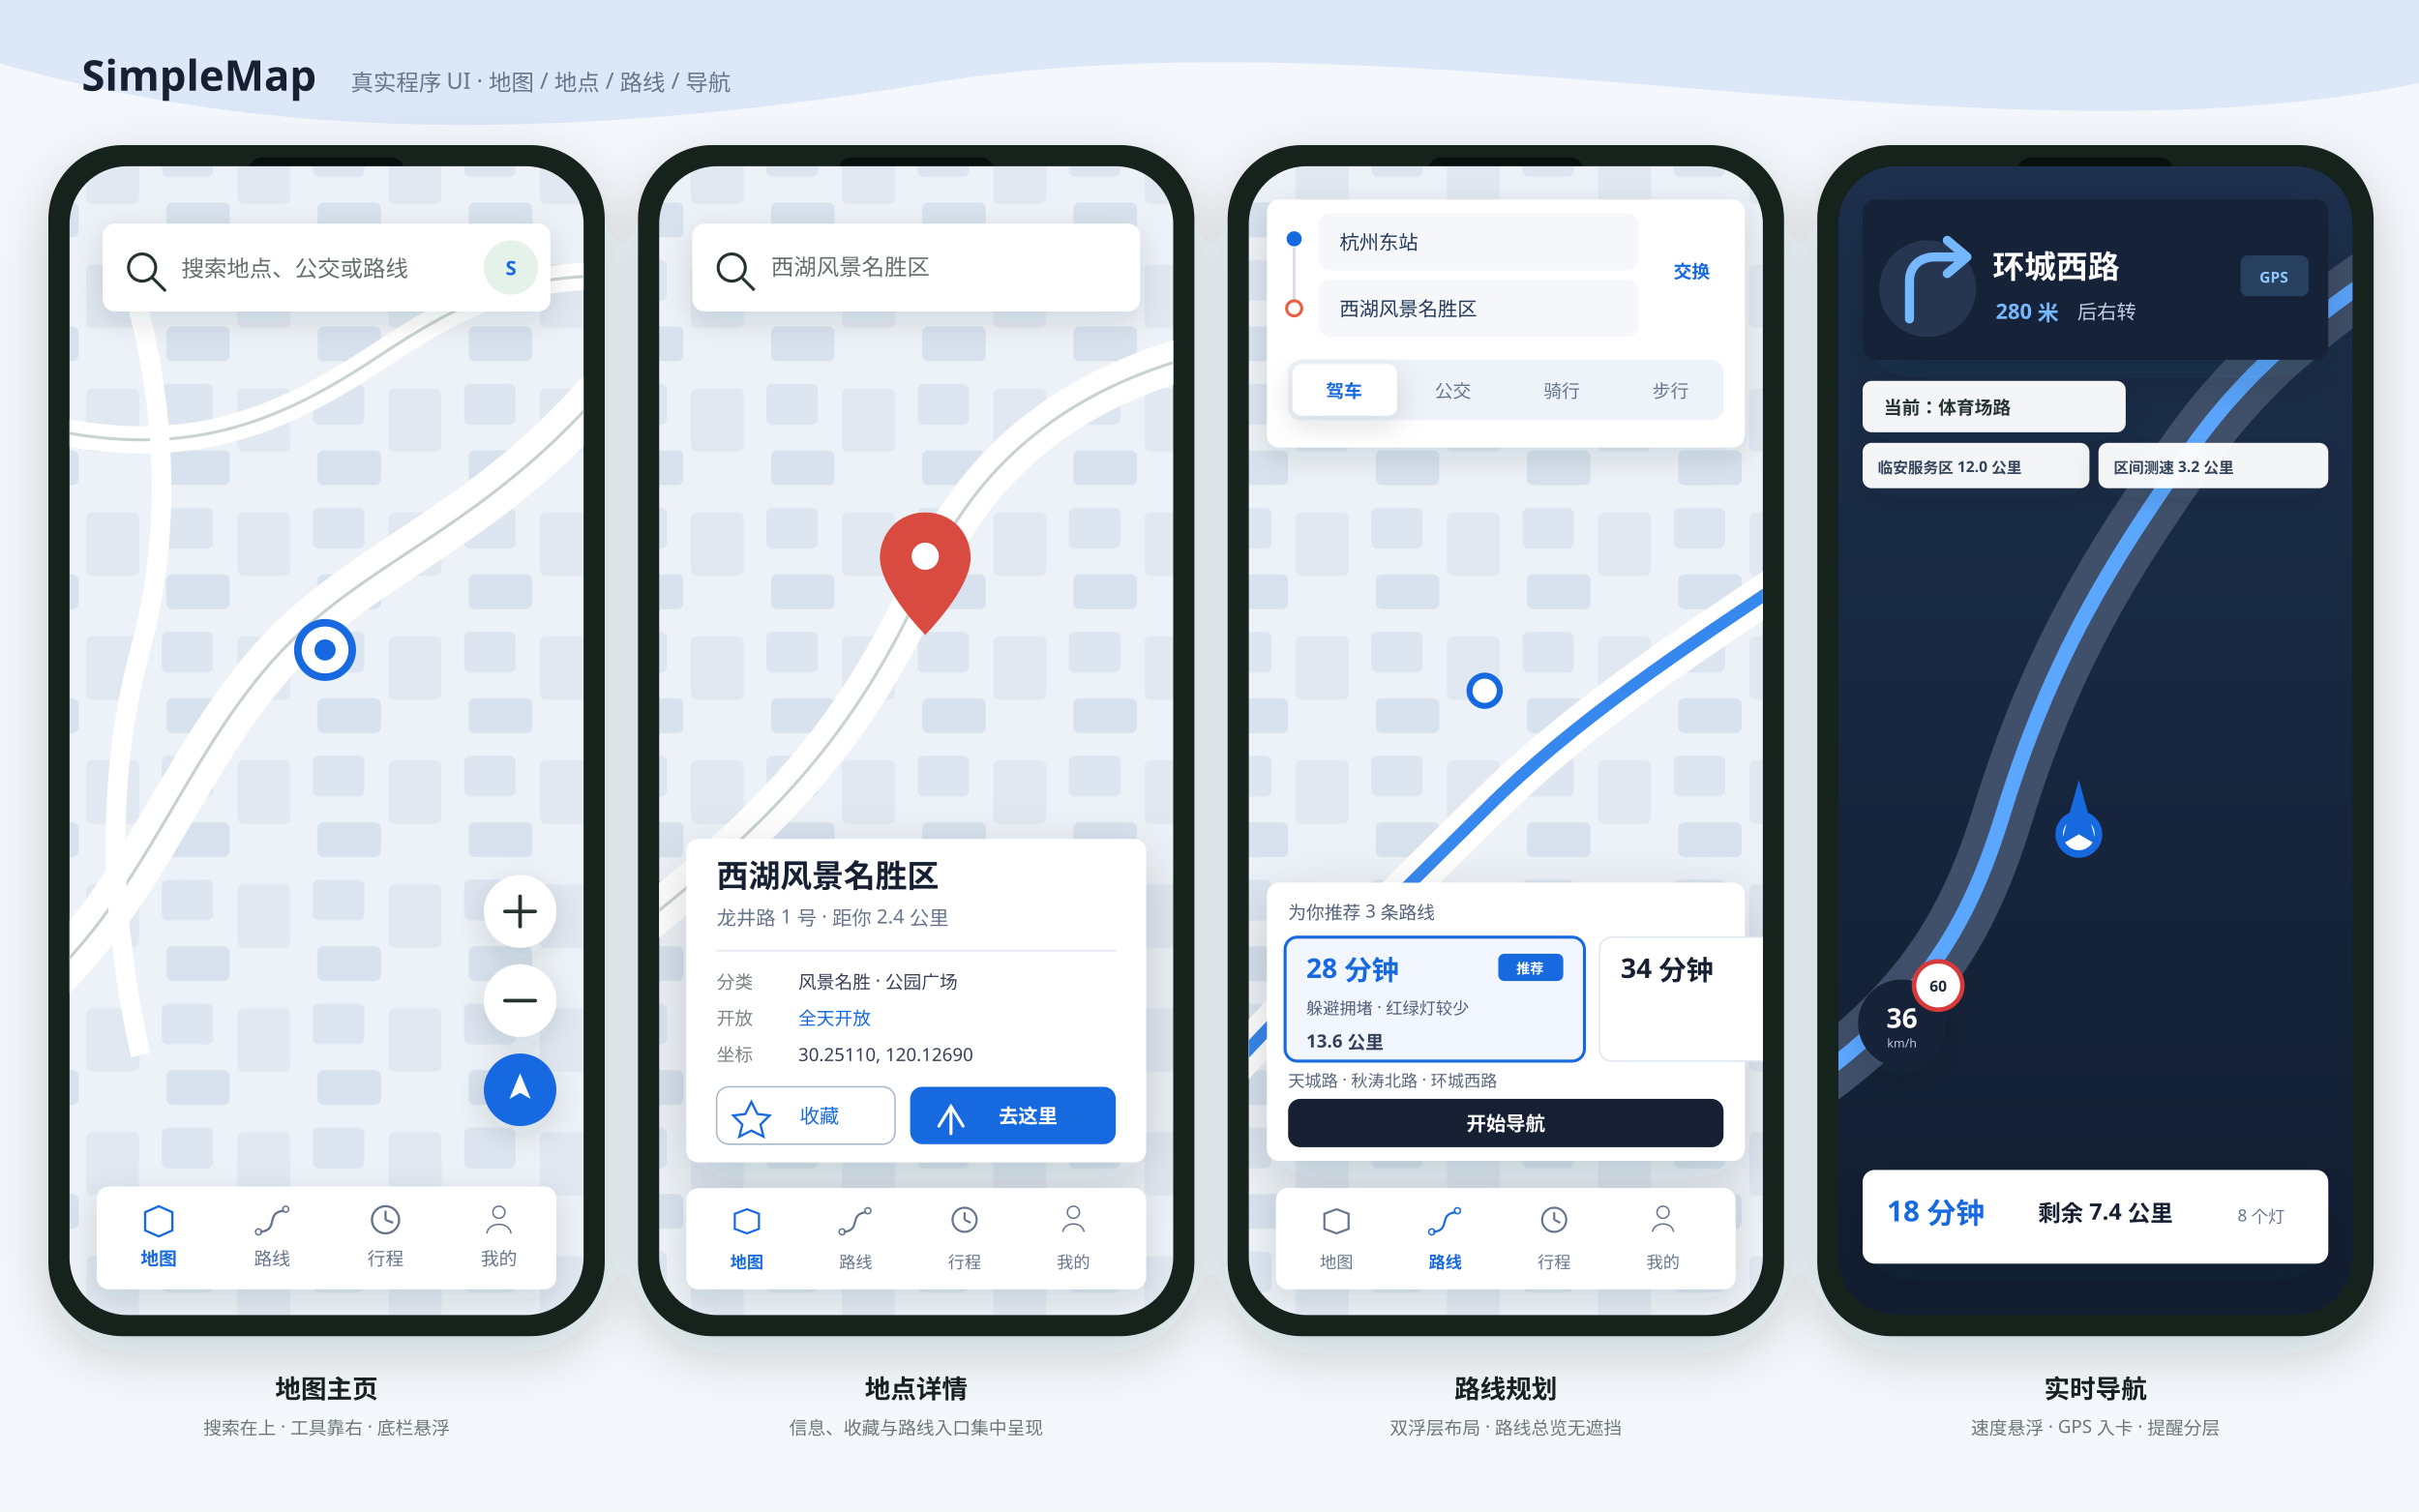
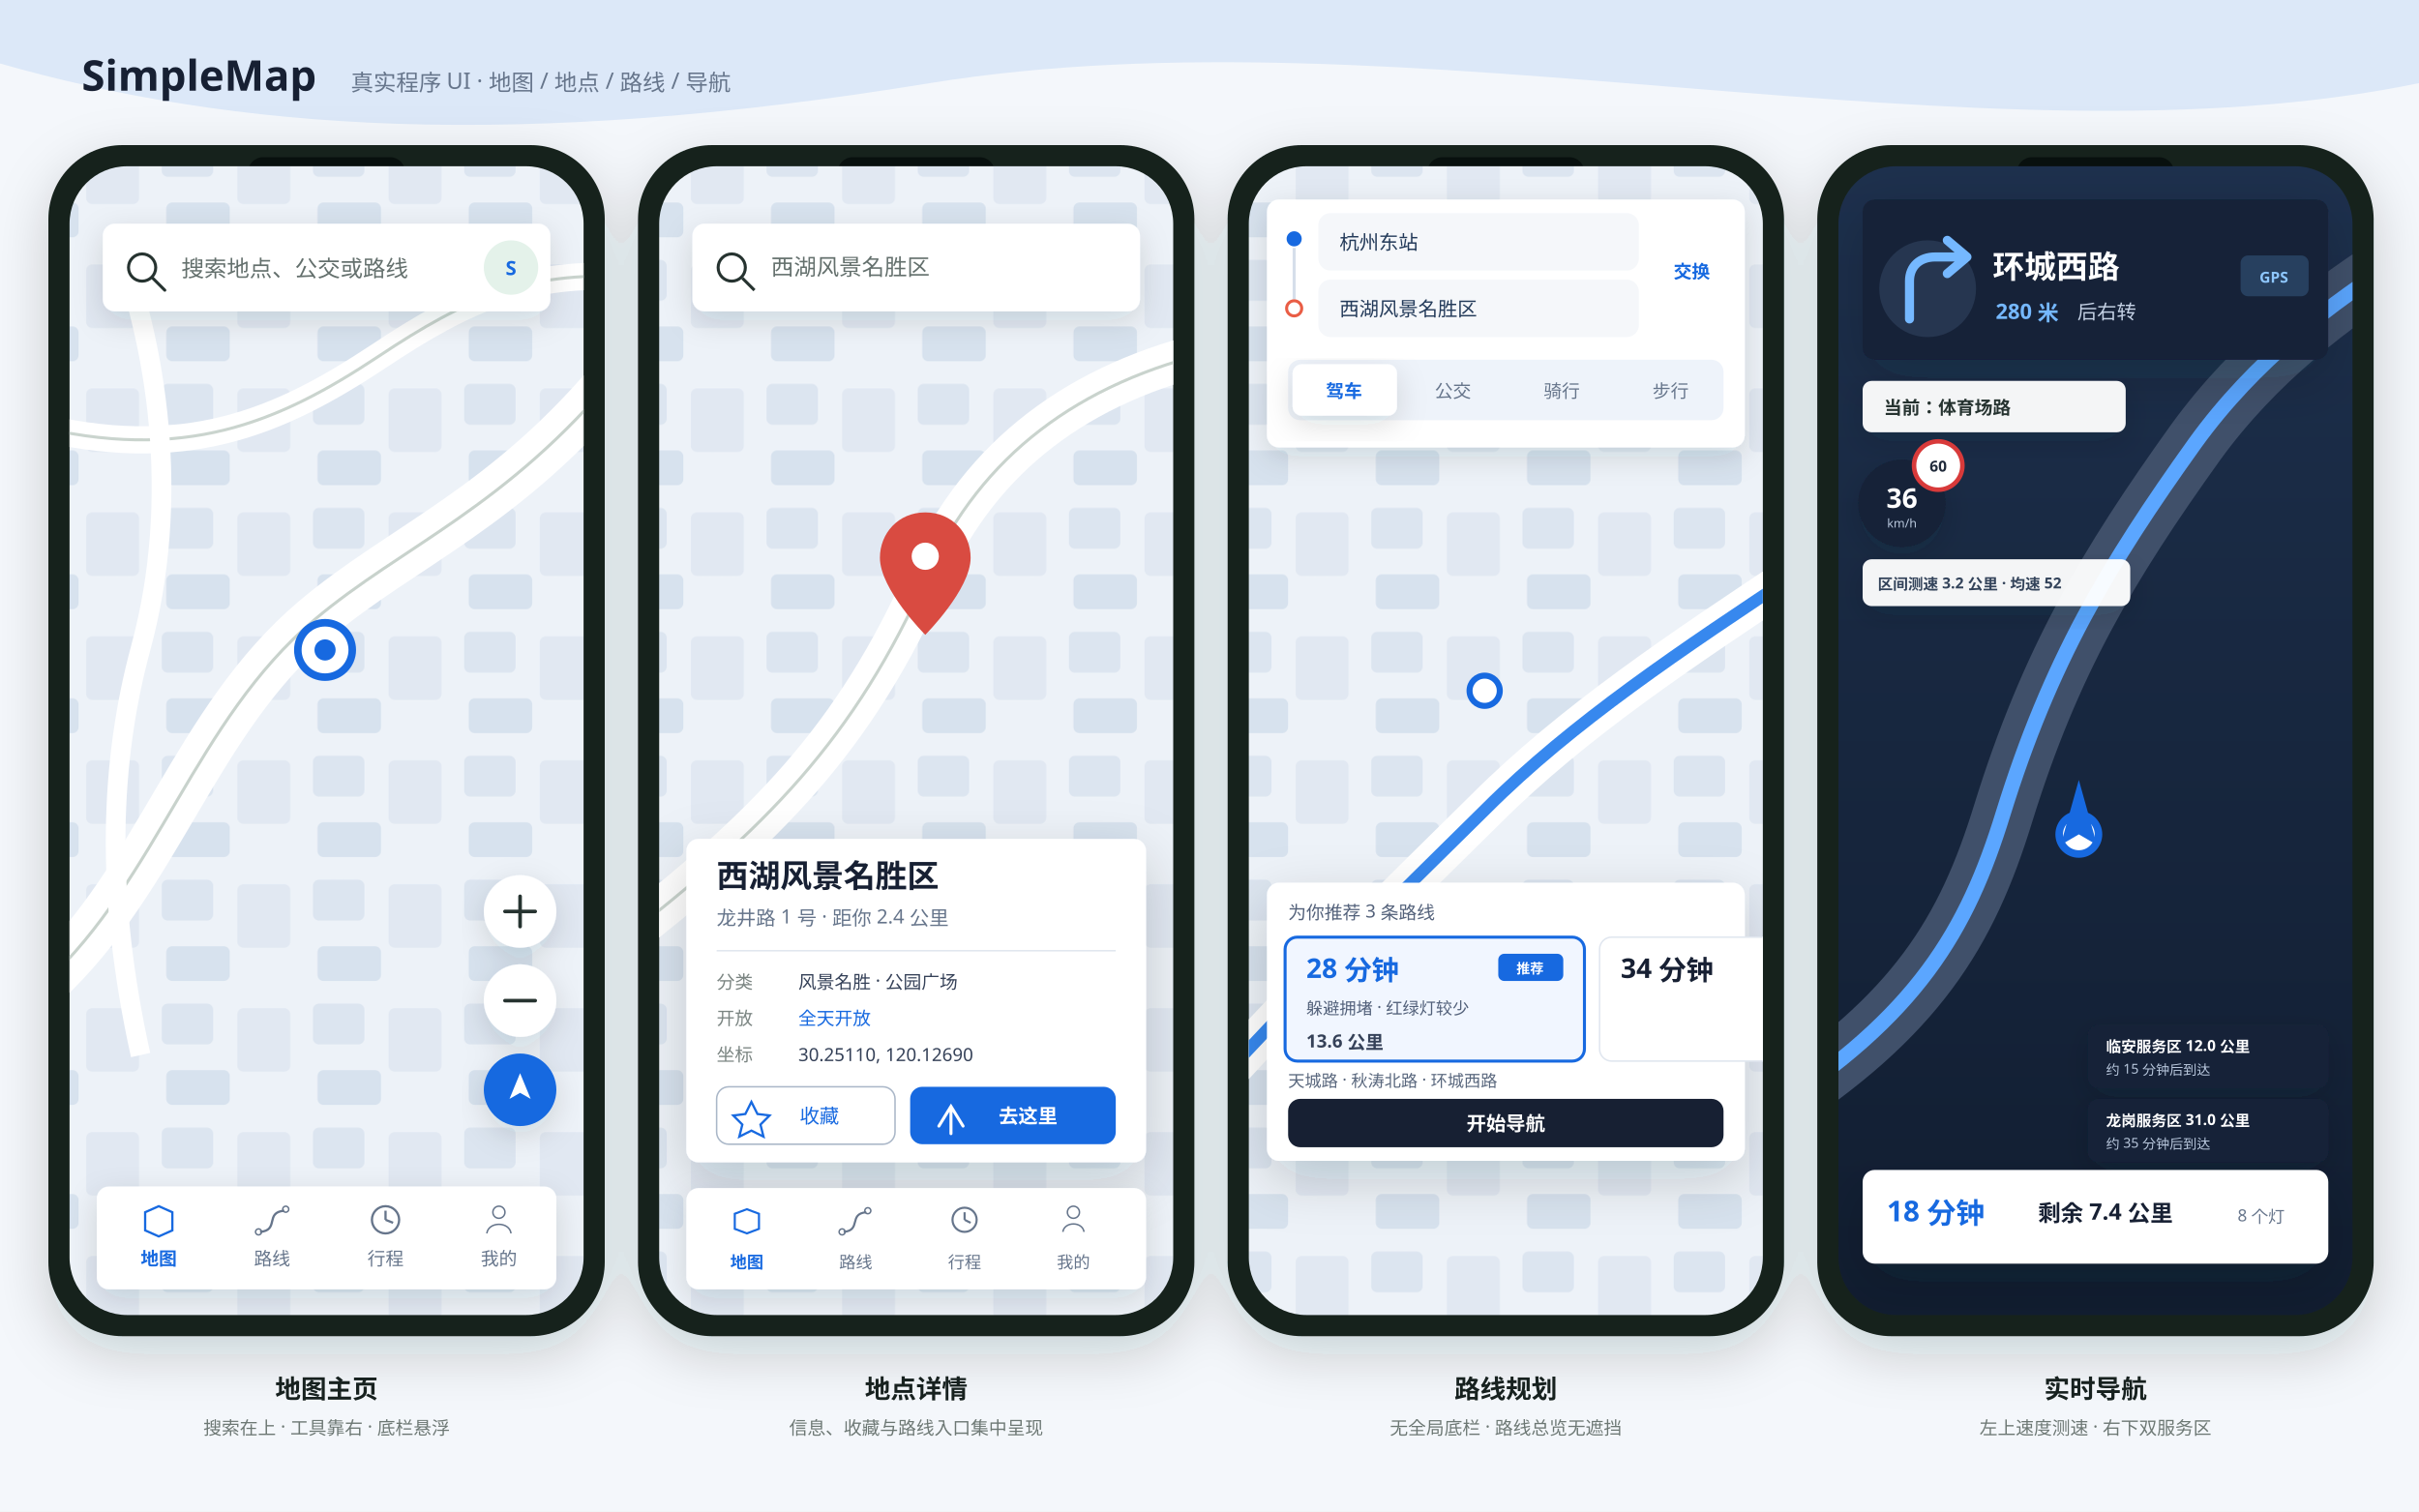
<svg xmlns="http://www.w3.org/2000/svg" width="1600" height="1000" viewBox="0 0 1600 1000">
  <defs>
    <filter id="shadow" x="-30%" y="-30%" width="160%" height="180%">
      <feDropShadow dx="0" dy="12" stdDeviation="18" flood-color="#18312b" flood-opacity=".18" />
    </filter>
    <filter id="soft" x="-30%" y="-30%" width="160%" height="180%">
      <feDropShadow dx="0" dy="6" stdDeviation="10" flood-color="#18312b" flood-opacity=".14" />
    </filter>
    <clipPath id="p1">
      <rect x="46" y="110" width="340" height="760" rx="38" />
    </clipPath>
    <clipPath id="p2">
      <rect x="436" y="110" width="340" height="760" rx="38" />
    </clipPath>
    <clipPath id="p3">
      <rect x="826" y="110" width="340" height="760" rx="38" />
    </clipPath>
    <clipPath id="p4">
      <rect x="1216" y="110" width="340" height="760" rx="38" />
    </clipPath>
    <pattern id="blocks" width="100" height="82" patternUnits="userSpaceOnUse">
      <rect width="100" height="82" fill="#edf2f8" />
      <rect x="7" y="8" width="34" height="27" rx="4" fill="#dce5f0" />
      <rect x="57" y="11" width="35" height="42" rx="4" fill="#e1e8f2" />
      <rect x="10" y="52" width="42" height="23" rx="4" fill="#d7e2ee" />
    </pattern>
    <linearGradient id="nav" x1="0" y1="0" x2="0" y2="1">
      <stop offset="0" stop-color="#1d304d" />
      <stop offset="1" stop-color="#111d30" />
    </linearGradient>
  </defs>
  <rect width="1600" height="1000" fill="#f4f7fb" />
  <path d="M0 0H1600V55C1310 115 930 4 615 55C340 100 154 86 0 42Z" fill="#dce8f8" />
  <text x="54" y="60" font-family="sans-serif" font-size="28" font-weight="700" fill="#172033">SimpleMap</text>
  <text x="232" y="60" font-family="sans-serif" font-size="15" fill="#66758b">真实程序 UI · 地图 / 地点 / 路线 / 导航</text>
  <g fill="#13211e" filter="url(#shadow)">
    <rect x="32" y="96" width="368" height="788" rx="49" />
    <rect x="422" y="96" width="368" height="788" rx="49" />
    <rect x="812" y="96" width="368" height="788" rx="49" />
    <rect x="1202" y="96" width="368" height="788" rx="49" />
  </g>
  <g fill="#08100e">
    <rect x="164" y="104" width="104" height="20" rx="10" />
    <rect x="554" y="104" width="104" height="20" rx="10" />
    <rect x="944" y="104" width="104" height="20" rx="10" />
    <rect x="1334" y="104" width="104" height="20" rx="10" />
  </g>
  <g clip-path="url(#p1)">
    <rect x="46" y="110" width="340" height="760" fill="url(#blocks)" />
    <path d="M30 650C105 580 129 477 208 410C266 361 335 336 409 246" fill="none" stroke="#fff" stroke-width="32" />
    <path d="M30 650C105 580 129 477 208 410C266 361 335 336 409 246" fill="none" stroke="#c8d2cc" stroke-width="2" />
    <path d="M20 281C122 307 185 279 250 236C310 196 349 180 415 183" fill="none" stroke="#fff" stroke-width="18" />
    <path d="M20 281C122 307 185 279 250 236C310 196 349 180 415 183" fill="none" stroke="#cad4ce" stroke-width="2" />
    <path d="M75 153C104 227 120 330 93 429C73 503 69 590 93 698" fill="none" stroke="#fff" stroke-width="13" />
    <rect x="68" y="148" width="296" height="58" rx="8" fill="#fff" filter="url(#soft)" />
    <circle cx="94" cy="177" r="9" fill="none" stroke="#263330" stroke-width="2" />
    <path d="M101 184l8 8" stroke="#263330" stroke-width="2" stroke-linecap="round" />
    <text x="120" y="183" font-family="sans-serif" font-size="15" fill="#64706d">搜索地点、公交或路线</text>
    <circle cx="338" cy="177" r="18" fill="#e4f2ea" />
    <text x="338" y="182" text-anchor="middle" font-family="sans-serif" font-size="13" font-weight="700" fill="#1769e0">S</text>
    <circle cx="215" cy="430" r="18" fill="#fff" stroke="#1769e0" stroke-width="5" />
    <circle cx="215" cy="430" r="7" fill="#1769e0" />
    <g filter="url(#soft)">
      <circle cx="344" cy="603" r="24" fill="#fff" />
      <circle cx="344" cy="662" r="24" fill="#fff" />
      <circle cx="344" cy="721" r="24" fill="#1769e0" />
    </g>
    <path d="M334 603h20M344 593v20" stroke="#263330" stroke-width="2.4" stroke-linecap="round" />
    <path d="M334 662h20" stroke="#263330" stroke-width="2.4" stroke-linecap="round" />
    <path d="M344 710l7 17-7-4-7 4z" fill="#fff" />
    <rect x="64" y="785" width="304" height="68" rx="8" fill="#fff" filter="url(#soft)" />
    <g font-family="sans-serif" font-size="12" text-anchor="middle">
      <path d="M96 802l9-4 9 4v12l-9 4-9-4z" fill="none" stroke="#1769e0" stroke-width="1.5" />
      <text x="105" y="837" fill="#1769e0" font-weight="700">地图</text>
      <path d="M172 815c13-1 3-13 16-14" fill="none" stroke="#66758b" stroke-width="1.5" />
      <circle cx="171" cy="815" r="2" fill="none" stroke="#66758b" />
      <circle cx="189" cy="800" r="2" fill="none" stroke="#66758b" />
      <text x="180" y="837" fill="#66758b">路线</text>
      <circle cx="255" cy="807" r="9" fill="none" stroke="#66758b" stroke-width="1.5" />
      <path d="M255 807v-6m0 6l5 2" stroke="#66758b" stroke-width="1.5" />
      <text x="255" y="837" fill="#66758b">行程</text>
      <circle cx="330" cy="802" r="4" fill="none" stroke="#66758b" />
      <path d="M322 816c1-8 15-8 16 0" fill="none" stroke="#66758b" />
      <text x="330" y="837" fill="#66758b">我的</text>
    </g>
  </g>
  <g clip-path="url(#p2)">
    <rect x="436" y="110" width="340" height="760" fill="url(#blocks)" />
    <path d="M410 623C506 548 565 490 614 379C649 302 713 253 805 232" fill="none" stroke="#fff" stroke-width="28" />
    <path d="M410 623C506 548 565 490 614 379C649 302 713 253 805 232" fill="none" stroke="#c9d3cd" stroke-width="2" />
    <rect x="458" y="148" width="296" height="58" rx="8" fill="#fff" filter="url(#soft)" />
    <circle cx="484" cy="177" r="9" fill="none" stroke="#263330" stroke-width="2" />
    <path d="M491 184l8 8" stroke="#263330" stroke-width="2" />
    <text x="510" y="182" font-family="sans-serif" font-size="15" fill="#64706d">西湖风景名胜区</text>
    <path d="M612 339c-18 0-30 14-30 30 0 21 30 51 30 51s30-30 30-51c0-16-12-30-30-30z" fill="#d94b41" />
    <circle cx="612" cy="368" r="9" fill="#fff" />
    <rect x="454" y="555" width="304" height="214" rx="8" fill="#fff" filter="url(#shadow)" />
    <text x="474" y="587" font-family="sans-serif" font-size="21" font-weight="700" fill="#172033">西湖风景名胜区</text>
    <text x="474" y="612" font-family="sans-serif" font-size="13" fill="#66758b">龙井路 1 号 · 距你 2.4 公里</text>
    <line x1="474" y1="629" x2="738" y2="629" stroke="#e1e7ef" />
    <g font-family="sans-serif" font-size="12">
      <text x="474" y="654" fill="#7b8582">分类</text>
      <text x="528" y="654" fill="#354158">风景名胜 · 公园广场</text>
      <text x="474" y="678" fill="#7b8582">开放</text>
      <text x="528" y="678" fill="#1769e0">全天开放</text>
      <text x="474" y="702" fill="#7b8582">坐标</text>
      <text x="528" y="702" fill="#354158">30.25110, 120.12690</text>
    </g>
    <rect x="474" y="719" width="118" height="38" rx="8" fill="#fff" stroke="#aab7c8" />
    <path d="M493 737l4-8 4 8 8 1-6 6 2 8-8-4-8 4 2-8-6-6z" fill="none" stroke="#1769e0" stroke-width="1.5" />
    <text x="542" y="743" text-anchor="middle" font-family="sans-serif" font-size="13" fill="#1769e0">收藏</text>
    <rect x="602" y="719" width="136" height="38" rx="8" fill="#1769e0" />
    <path d="M621 745l8-13 8 13M629 732v18" fill="none" stroke="#fff" stroke-width="2" stroke-linecap="round" />
    <text x="680" y="743" text-anchor="middle" font-family="sans-serif" font-size="13" font-weight="700" fill="#fff">去这里</text>
    <rect x="454" y="786" width="304" height="67" rx="8" fill="#fff" filter="url(#soft)" />
    <g font-family="sans-serif" font-size="11" text-anchor="middle" fill="#66758b">
      <path d="M486 803l8-3 8 3v10l-8 3-8-3z" fill="none" stroke="#1769e0" stroke-width="1.4" />
      <text x="494" y="839" fill="#1769e0" font-weight="700">地图</text>
      <path d="M558 815c12-1 3-12 15-13" fill="none" stroke="#66758b" stroke-width="1.4" />
      <circle cx="557" cy="815" r="2" fill="none" stroke="#66758b" />
      <circle cx="574" cy="801" r="2" fill="none" stroke="#66758b" />
      <text x="566" y="839">路线</text>
      <circle cx="638" cy="807" r="8" fill="none" stroke="#66758b" stroke-width="1.4" />
      <path d="M638 807v-5m0 5l4 2" stroke="#66758b" stroke-width="1.4" />
      <text x="638" y="839">行程</text>
      <circle cx="710" cy="802" r="4" fill="none" stroke="#66758b" />
      <path d="M703 815c1-7 13-7 14 0" fill="none" stroke="#66758b" />
      <text x="710" y="839">我的</text>
    </g>
  </g>
  <g clip-path="url(#p3)">
    <rect x="826" y="110" width="340" height="760" fill="url(#blocks)" />
    <path d="M802 720C866 650 915 602 983 535C1040 478 1112 430 1192 377" fill="none" stroke="#fff" stroke-width="27" stroke-linecap="round" />
    <path d="M802 720C866 650 915 602 983 535C1040 478 1112 430 1192 377" fill="none" stroke="#3788ee" stroke-width="8" stroke-linecap="round" />
    <rect x="838" y="132" width="316" height="164" rx="8" fill="#fff" filter="url(#soft)" />
    <circle cx="856" cy="158" r="5" fill="#1769e0" />
    <line x1="856" y1="164" x2="856" y2="198" stroke="#d6deea" stroke-width="2" />
    <circle cx="856" cy="204" r="5" fill="#fff" stroke="#e95d45" stroke-width="2" />
    <rect x="872" y="141" width="212" height="38" rx="8" fill="#f5f7fa" />
    <text x="886" y="165" font-family="sans-serif" font-size="13" fill="#243b5a">杭州东站</text>
    <rect x="872" y="185" width="212" height="38" rx="8" fill="#f5f7fa" />
    <text x="886" y="209" font-family="sans-serif" font-size="13" fill="#243b5a">西湖风景名胜区</text>
    <text x="1119" y="184" text-anchor="middle" font-family="sans-serif" font-size="12" font-weight="700" fill="#1769e0">交换</text>
    <rect x="852" y="238" width="288" height="40" rx="8" fill="#eef3fa" />
    <rect x="855" y="241" width="69" height="34" rx="6" fill="#fff" filter="url(#soft)" />
    <g font-family="sans-serif" font-size="12" text-anchor="middle">
      <text x="889" y="263" fill="#1769e0" font-weight="700">驾车</text>
      <text x="961" y="263" fill="#66758b">公交</text>
      <text x="1033" y="263" fill="#66758b">骑行</text>
      <text x="1105" y="263" fill="#66758b">步行</text>
    </g>
    <circle cx="982" cy="457" r="10" fill="#fff" stroke="#1769e0" stroke-width="4" />
    <rect x="838" y="584" width="316" height="184" rx="8" fill="#fff" filter="url(#shadow)" />
    <text x="852" y="608" font-family="sans-serif" font-size="12" fill="#53617a">为你推荐 3 条路线</text>
    <rect x="850" y="620" width="198" height="82" rx="8" fill="#f1f6ff" stroke="#1769e0" stroke-width="2" />
    <text x="864" y="647" font-family="sans-serif" font-size="18" font-weight="700" fill="#1769e0">28 分钟</text>
    <rect x="991" y="631" width="43" height="18" rx="4" fill="#1769e0" />
    <text x="1012" y="644" text-anchor="middle" font-family="sans-serif" font-size="9" font-weight="700" fill="#fff">推荐</text>
    <text x="864" y="671" font-family="sans-serif" font-size="11" fill="#53617a">躲避拥堵 · 红绿灯较少</text>
    <text x="864" y="693" font-family="sans-serif" font-size="12" font-weight="700" fill="#354158">13.6 公里</text>
    <rect x="1058" y="620" width="198" height="82" rx="8" fill="#fff" stroke="#e0e6ef" />
    <text x="1072" y="647" font-family="sans-serif" font-size="18" font-weight="700" fill="#172033">34 分钟</text>
    <text x="852" y="719" font-family="sans-serif" font-size="11" fill="#59677d">天城路 · 秋涛北路 · 环城西路</text>
    <rect x="852" y="727" width="288" height="32" rx="8" fill="#172033" />
    <text x="996" y="748" text-anchor="middle" font-family="sans-serif" font-size="13" font-weight="700" fill="#fff">开始导航</text>
-     <rect x="844" y="786" width="304" height="67" rx="8" fill="#fff" filter="url(#soft)" />
-     <g font-family="sans-serif" font-size="11" text-anchor="middle" fill="#66758b">
-       <path d="M876 803l8-3 8 3v10l-8 3-8-3z" fill="none" stroke="#66758b" stroke-width="1.4" />
-       <text x="884" y="839">地图</text>
-       <path d="M948 815c12-1 3-12 15-13" fill="none" stroke="#1769e0" stroke-width="1.4" />
-       <circle cx="947" cy="815" r="2" fill="none" stroke="#1769e0" />
-       <circle cx="964" cy="801" r="2" fill="none" stroke="#1769e0" />
-       <text x="956" y="839" fill="#1769e0" font-weight="700">路线</text>
-       <circle cx="1028" cy="807" r="8" fill="none" stroke="#66758b" stroke-width="1.4" />
-       <path d="M1028 807v-5m0 5l4 2" stroke="#66758b" stroke-width="1.4" />
-       <text x="1028" y="839">行程</text>
-       <circle cx="1100" cy="802" r="4" fill="none" stroke="#66758b" />
-       <path d="M1093 815c1-7 13-7 14 0" fill="none" stroke="#66758b" />
-       <text x="1100" y="839">我的</text>
-     </g>
  </g>
  <g clip-path="url(#p4)">
    <rect x="1216" y="110" width="340" height="760" fill="url(#nav)" />
    <path d="M1170 735C1268 672 1301 616 1325 538C1356 438 1394 374 1452 293C1491 239 1542 200 1590 170" fill="none" stroke="#40506a" stroke-width="40" stroke-linecap="round" />
    <path d="M1170 735C1268 672 1301 616 1325 538C1356 438 1394 374 1452 293C1491 239 1542 200 1590 170" fill="none" stroke="#5ba6ff" stroke-width="10" stroke-linecap="round" />
    <rect x="1232" y="132" width="308" height="106" rx="8" fill="#162438" filter="url(#shadow)" />
    <circle cx="1275" cy="191" r="32" fill="#263650" />
    <path d="M1263 211v-25c0-10 7-16 17-16h15M1288 159l13 11-13 11" fill="none" stroke="#75b8ff" stroke-width="6" stroke-linecap="round" stroke-linejoin="round" />
    <text x="1318" y="184" font-family="sans-serif" font-size="21" font-weight="700" fill="#fff">环城西路</text>
    <text x="1320" y="211" font-family="sans-serif" font-size="14" font-weight="700" fill="#75b8ff">280 米</text>
    <text x="1374" y="211" font-family="sans-serif" font-size="13" fill="#c5d2e5">后右转</text>
    <rect x="1482" y="169" width="45" height="27" rx="5" fill="#27405f" />
    <text x="1504" y="187" text-anchor="middle" font-family="sans-serif" font-size="10" font-weight="700" fill="#8ec7ff">GPS</text>
    <rect x="1232" y="252" width="174" height="34" rx="6" fill="#fff" opacity=".95" filter="url(#soft)" />
    <text x="1246" y="274" font-family="sans-serif" font-size="12" font-weight="700" fill="#263330">当前：体育场路</text>
-     <rect x="1232" y="293" width="150" height="30" rx="6" fill="#fff" opacity=".95" filter="url(#soft)" />
-     <text x="1242" y="313" font-family="sans-serif" font-size="10" font-weight="700" fill="#33435a">临安服务区 12.0 公里</text>
-     <rect x="1388" y="293" width="152" height="30" rx="6" fill="#fff" opacity=".95" filter="url(#soft)" />
-     <text x="1398" y="313" font-family="sans-serif" font-size="10" font-weight="700" fill="#33435a">区间测速 3.2 公里</text>
+     <circle cx="1258" cy="333" r="29" fill="#162438" filter="url(#soft)" />
+     <text x="1258" y="336" text-anchor="middle" font-family="sans-serif" font-size="18" font-weight="700" fill="#fff">36</text>
+     <text x="1258" y="349" text-anchor="middle" font-family="sans-serif" font-size="8" fill="#b9c8dd">km/h</text>
+     <circle cx="1282" cy="308" r="16" fill="#fff" stroke="#d83a3a" stroke-width="3" />
+     <text x="1282" y="312" text-anchor="middle" font-family="sans-serif" font-size="10" font-weight="700" fill="#202a3a">60</text>
+     <rect x="1232" y="370" width="177" height="31" rx="6" fill="#fff" opacity=".95" filter="url(#soft)" />
+     <text x="1242" y="390" font-family="sans-serif" font-size="10" font-weight="700" fill="#33435a">区间测速 3.2 公里 · 均速 52</text>
    <circle cx="1375" cy="552" r="13" fill="#fff" stroke="#1769e0" stroke-width="5" />
    <path d="M1375 516l12 43-12-7-12 7z" fill="#1769e0" />
-     <circle cx="1258" cy="677" r="29" fill="#162438" filter="url(#soft)" />
-     <text x="1258" y="680" text-anchor="middle" font-family="sans-serif" font-size="18" font-weight="700" fill="#fff">36</text>
-     <text x="1258" y="693" text-anchor="middle" font-family="sans-serif" font-size="8" fill="#b9c8dd">km/h</text>
-     <circle cx="1282" cy="652" r="16" fill="#fff" stroke="#d83a3a" stroke-width="3" />
-     <text x="1282" y="656" text-anchor="middle" font-family="sans-serif" font-size="10" font-weight="700" fill="#202a3a">60</text>
+     <rect x="1381" y="678" width="159" height="42" rx="7" fill="#162438" filter="url(#soft)" />
+     <text x="1393" y="696" font-family="sans-serif" font-size="10" font-weight="700" fill="#fff">临安服务区 12.0 公里</text>
+     <text x="1393" y="711" font-family="sans-serif" font-size="9" fill="#b9c8dd">约 15 分钟后到达</text>
+     <rect x="1381" y="727" width="159" height="42" rx="7" fill="#162438" filter="url(#soft)" />
+     <text x="1393" y="745" font-family="sans-serif" font-size="10" font-weight="700" fill="#fff">龙岗服务区 31.0 公里</text>
+     <text x="1393" y="760" font-family="sans-serif" font-size="9" fill="#b9c8dd">约 35 分钟后到达</text>
    <rect x="1232" y="774" width="308" height="62" rx="8" fill="#fff" filter="url(#shadow)" />
    <g font-family="sans-serif">
      <text x="1248" y="808" font-size="19" font-weight="700" fill="#1769e0">18 分钟</text>
      <text x="1348" y="808" font-size="15" font-weight="700" fill="#172033">剩余 7.4 公里</text>
      <text x="1480" y="808" font-size="11" fill="#66758b">8 个灯</text>
    </g>
  </g>
  <g font-family="sans-serif" text-anchor="middle">
    <text x="216" y="925" font-size="17" font-weight="700" fill="#17211f">地图主页</text>
    <text x="216" y="949" font-size="12" fill="#6d7874">搜索在上 · 工具靠右 · 底栏悬浮</text>
    <text x="606" y="925" font-size="17" font-weight="700" fill="#17211f">地点详情</text>
    <text x="606" y="949" font-size="12" fill="#6d7874">信息、收藏与路线入口集中呈现</text>
    <text x="996" y="925" font-size="17" font-weight="700" fill="#17211f">路线规划</text>
-     <text x="996" y="949" font-size="12" fill="#6d7874">双浮层布局 · 路线总览无遮挡</text>
+     <text x="996" y="949" font-size="12" fill="#6d7874">无全局底栏 · 路线总览无遮挡</text>
    <text x="1386" y="925" font-size="17" font-weight="700" fill="#17211f">实时导航</text>
-     <text x="1386" y="949" font-size="12" fill="#6d7874">速度悬浮 · GPS 入卡 · 提醒分层</text>
+     <text x="1386" y="949" font-size="12" fill="#6d7874">左上速度测速 · 右下双服务区</text>
  </g>
</svg>
